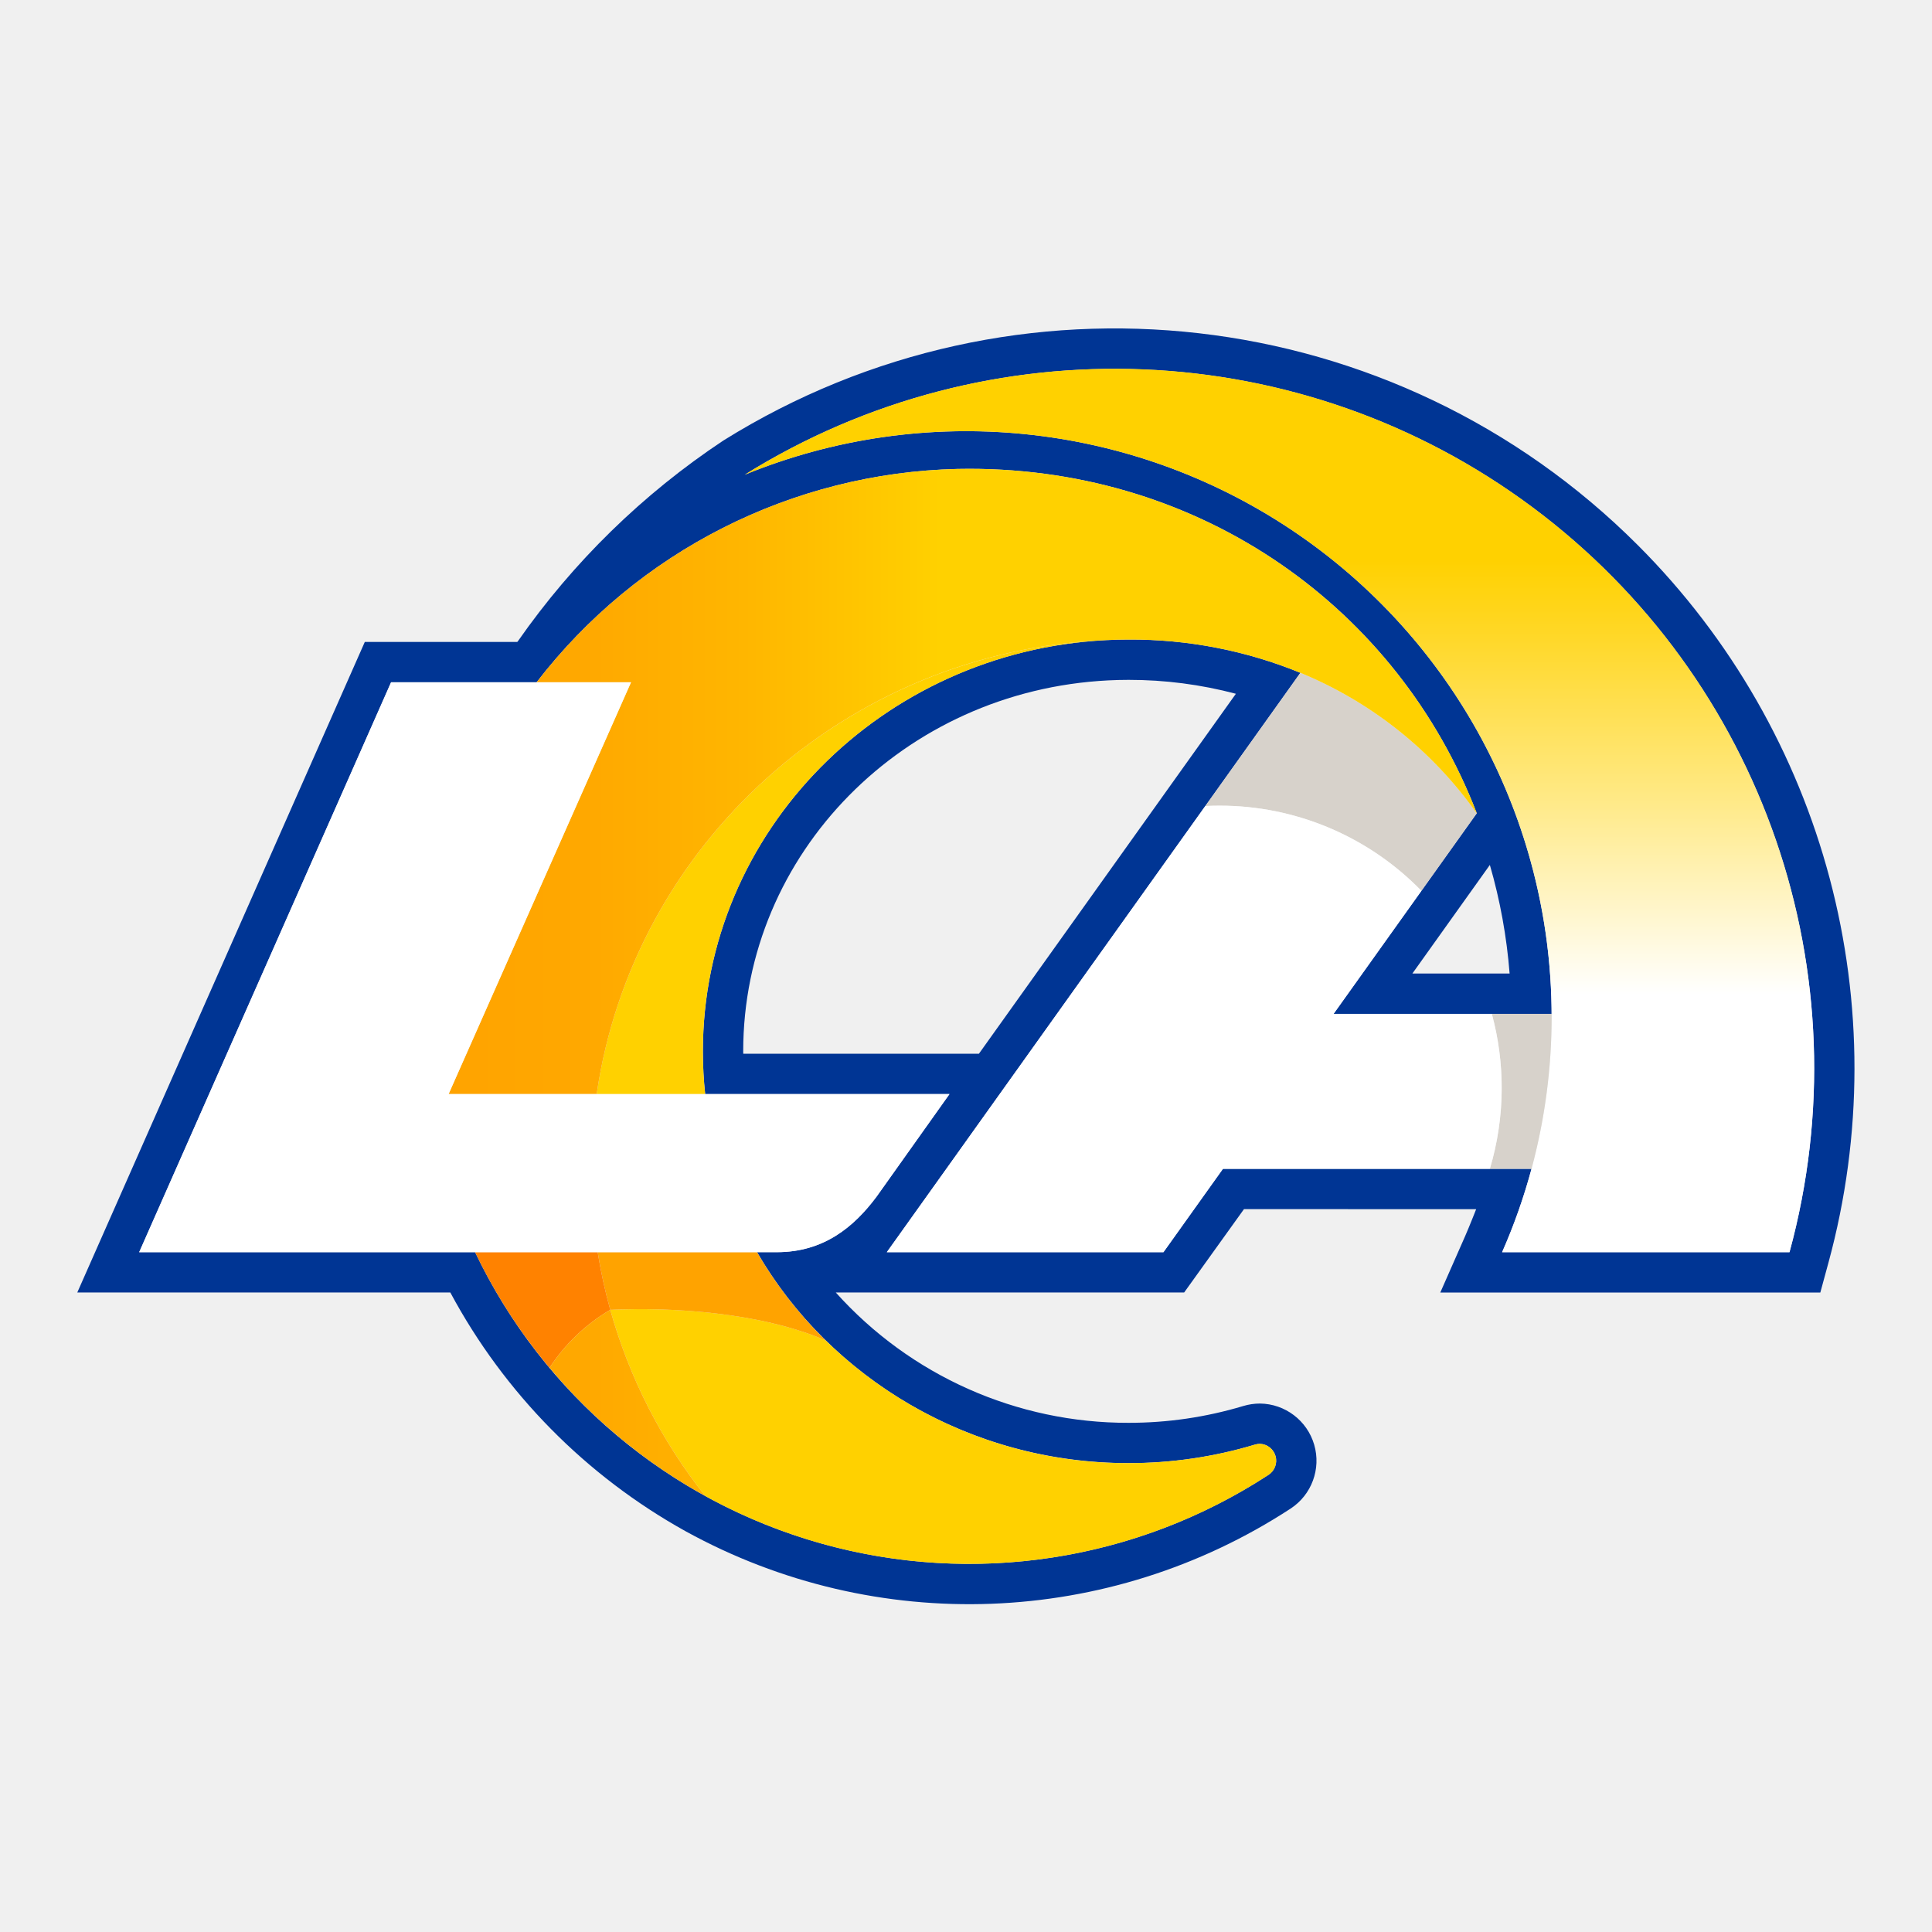
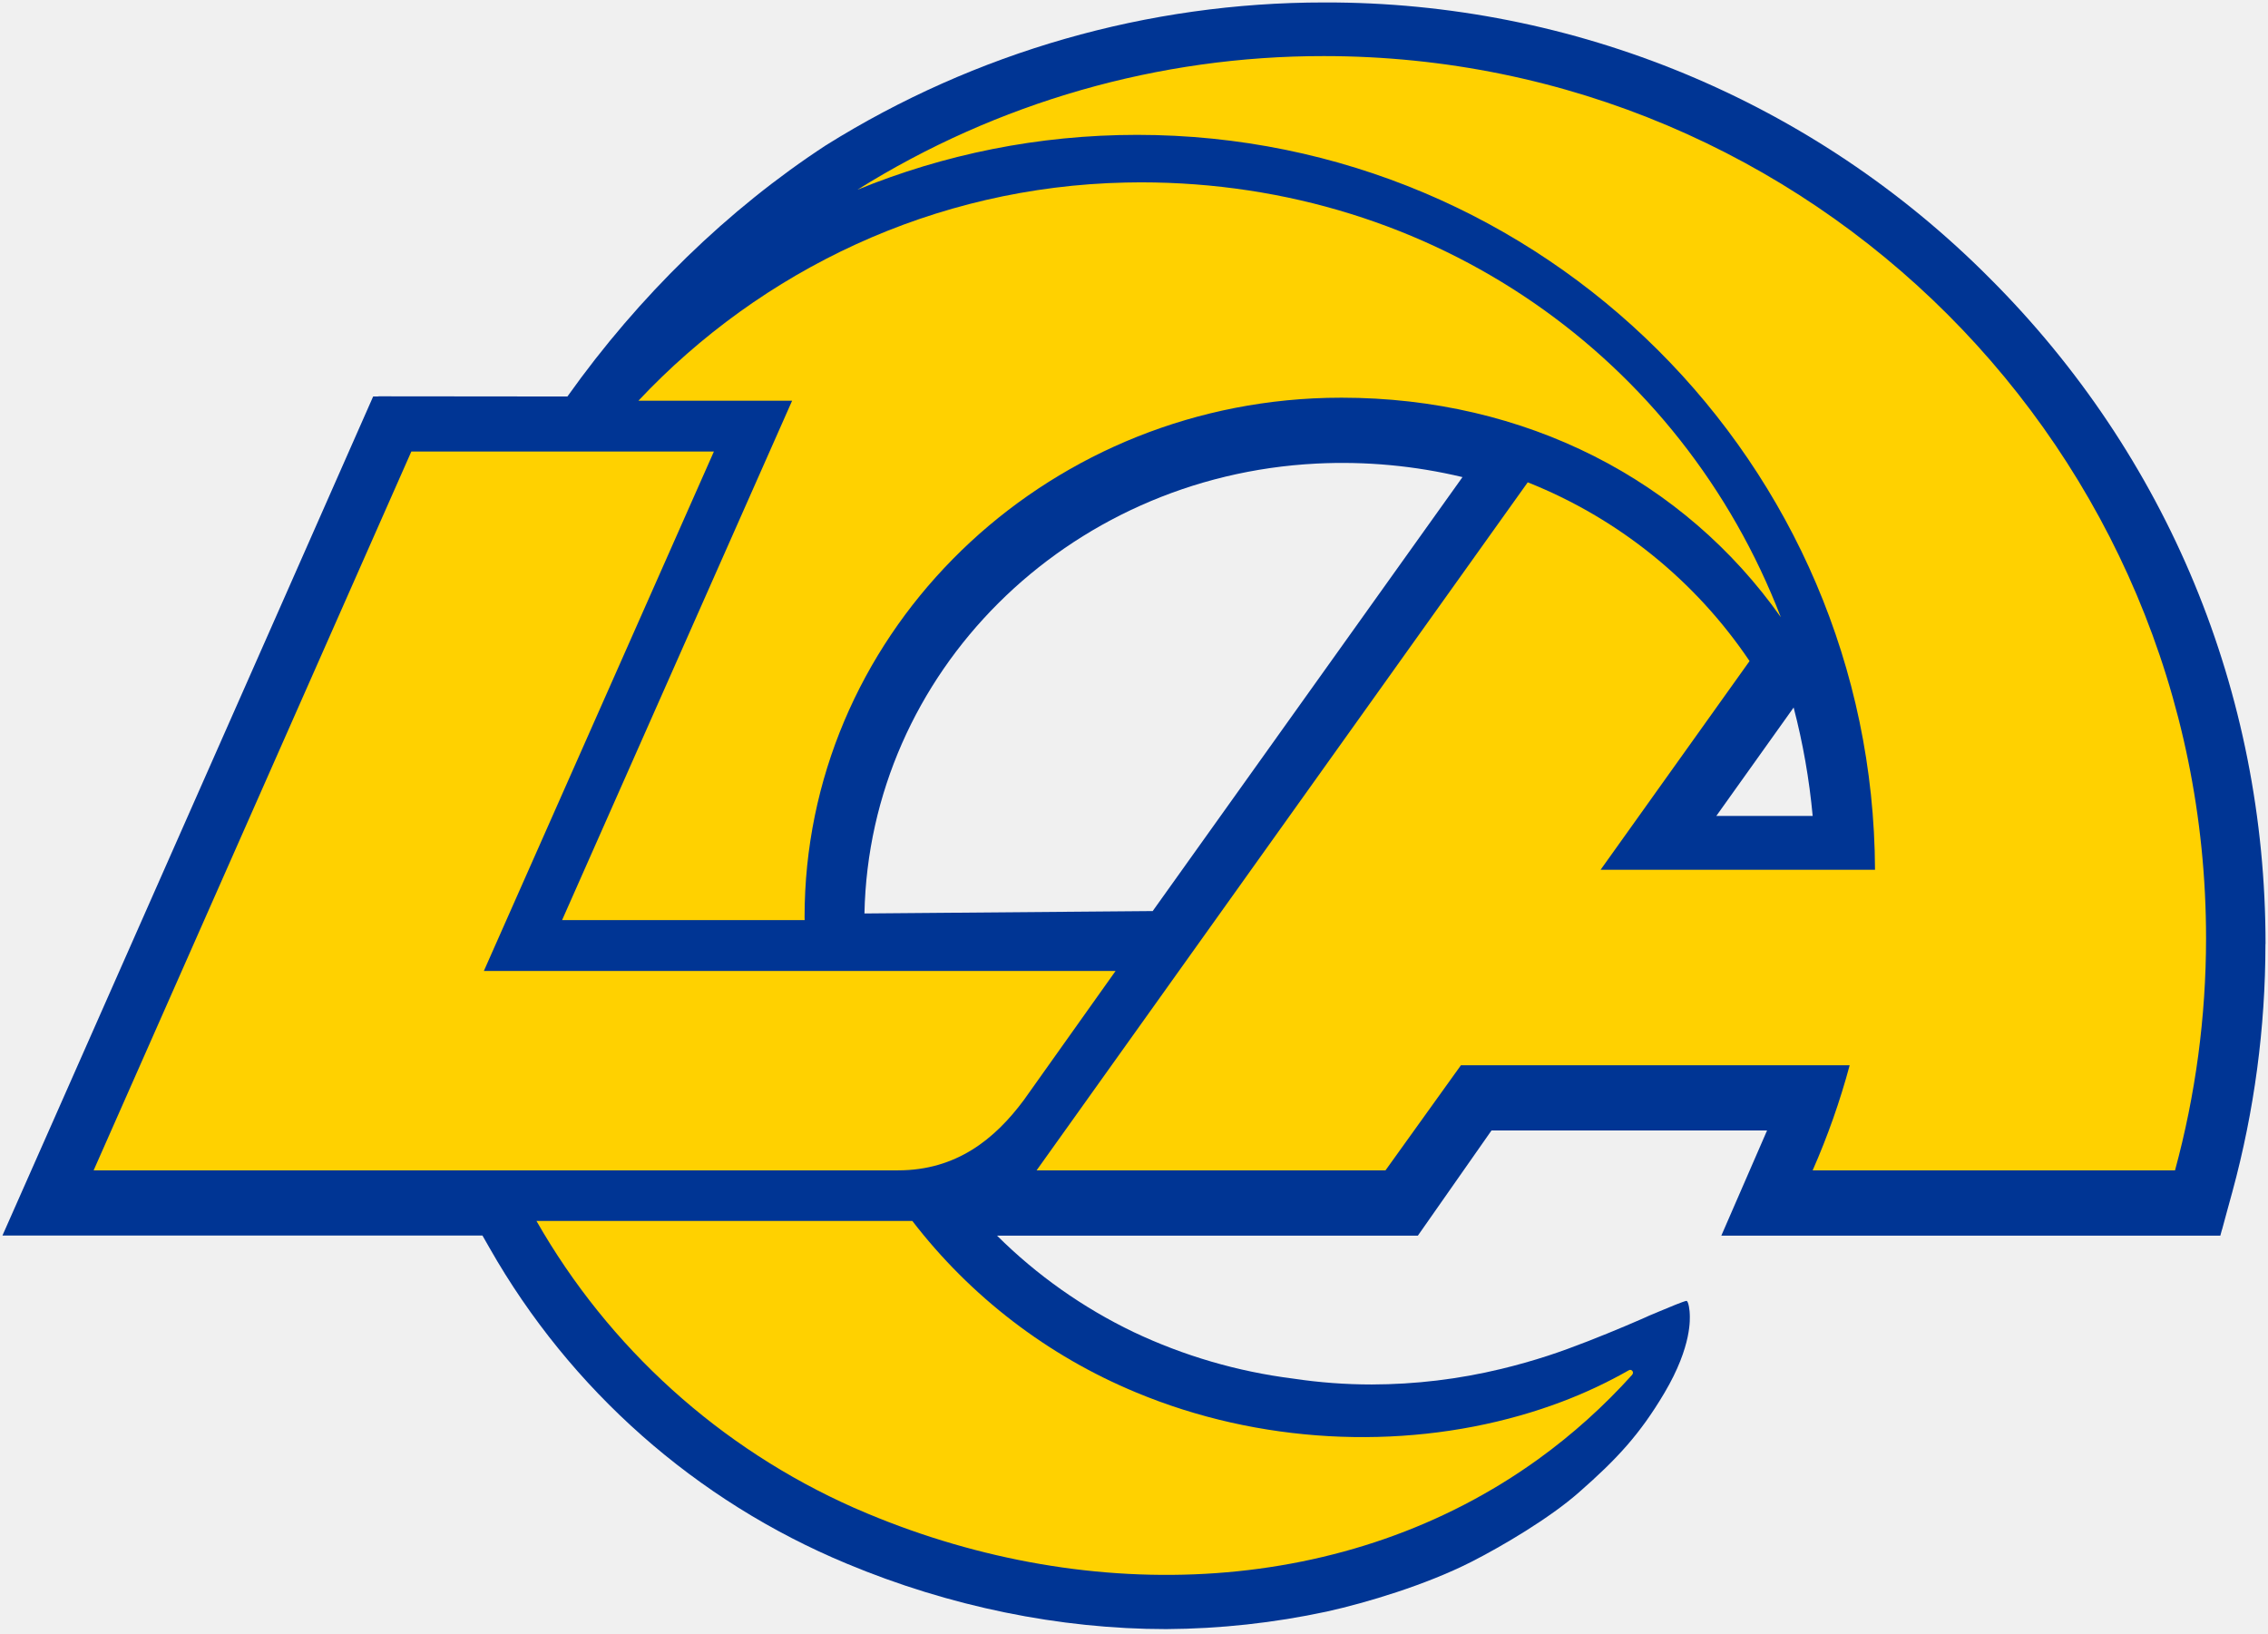
- <svg xmlns="http://www.w3.org/2000/svg" width="500" height="500" viewBox="0 0 500 500">
-   <defs>
-     <linearGradient id="primaryroyalbluekeyline-a" x1="49.997%" x2="49.997%" y1="-.001%" y2="100%">
-       <stop offset="21.7%" stop-color="#FFD100" />
-       <stop offset="29.6%" stop-color="#FFD724" />
-       <stop offset="47.4%" stop-color="#FFE87F" />
-       <stop offset="70.7%" stop-color="#FFF" />
-     </linearGradient>
-     <linearGradient id="primaryroyalbluekeyline-b" x1="0%" x2="100%" y1="50%" y2="50%">
-       <stop offset="0%" stop-color="#FFA300" />
-       <stop offset="13.4%" stop-color="#FFA800" />
-       <stop offset="28.9%" stop-color="#FFB600" />
-       <stop offset="45.3%" stop-color="#FFCD00" />
-       <stop offset="47.8%" stop-color="#FFD100" />
-     </linearGradient>
-   </defs>
-   <g fill="none" fill-rule="evenodd">
-     <polygon points="0 0 500 0 500 500 0 500" />
-     <g transform="translate(20 84.996)">
-       <path fill="#003594" fill-rule="nonzero" d="M403.853,56.08 C340.883,-6.911 242.782,-18.134 167.213,29.007 L167.213,29.007 C146.38,42.828 128.337,60.451 114.029,80.953 C113.979,81.013 113.927,81.072 113.875,81.132 L74.414,81.132 L1.04591891e-13,249.501 L96.542,249.501 C110.503,275.526 131.657,296.984 157.48,311.316 C206.737,338.424 266.93,336.158 314.011,305.425 C319.459,301.858 321.936,295.15 320.114,288.898 C318.291,282.646 312.597,278.32 306.086,278.239 C304.613,278.241 303.149,278.458 301.739,278.885 C292.116,281.775 282.122,283.238 272.075,283.228 C243.165,283.297 215.6,271.027 196.303,249.501 L286.456,249.501 L301.939,227.928 L362.033,227.934 C362.033,227.934 360.203,232.584 359.199,234.86 L352.747,249.507 L451.1,249.507 L453.194,241.811 C471.259,175.532 452.43,104.654 403.853,56.08 Z M443.122,239.069 L368.748,239.069 C371.83,232.08 374.376,224.867 376.363,217.491 L296.501,217.491 L281.1,239.069 L209.509,239.069 L316.544,89.126 L316.531,89.121 C302.424,83.356 287.318,80.432 272.078,80.517 C270.133,80.517 268.201,80.566 266.282,80.665 C208.216,83.591 161.909,130.207 161.909,187.087 C161.908,190.782 162.105,194.475 162.497,198.149 L225.726,198.149 L206.898,224.641 C200.957,232.63 193.081,239.062 181.076,239.062 L175.922,239.062 C194.799,271.614 230.829,293.655 272.082,293.655 C283.149,293.666 294.158,292.054 304.756,288.87 C305.188,288.737 305.636,288.668 306.088,288.665 C307.985,288.743 309.614,290.038 310.119,291.867 C310.624,293.697 309.889,295.644 308.301,296.684 C274.087,319.02 231.897,325.501 192.556,314.463 C153.215,303.425 120.554,275.943 102.953,239.069 L16.022,239.069 L81.211,91.574 L118.878,91.574 C144.976,57.663 185.008,37.371 227.787,36.365 C228.811,36.344 229.846,36.333 230.87,36.333 C291.155,36.333 341.719,72.405 362.191,125.471 L325.125,177.401 L381.562,177.401 C381.332,127.051 356.102,80.106 314.239,52.131 C272.375,24.156 219.348,18.807 172.741,37.859 C235.937,-1.532 316.809,1.8 376.549,46.257 C436.29,90.714 462.706,167.223 443.122,239.069 Z M233.341,187.713 L172.356,187.713 C172.356,187.508 172.341,187.298 172.341,187.089 C172.341,135.925 213.833,93.755 266.811,91.087 C268.575,90.997 270.346,90.952 272.074,90.952 C281.448,90.942 290.784,92.151 299.846,94.55 L233.341,187.713 Z M365.575,138.849 C368.23,148.018 369.943,157.435 370.686,166.953 L345.522,166.953 L365.575,138.849 Z" />
-       <path fill="url(#primaryroyalbluekeyline-a)" fill-rule="nonzero" d="M172.741,37.859 C229.892,14.497 295.502,28.153 338.584,72.379 C381.666,116.605 393.599,182.55 368.748,239.069 L443.122,239.069 C462.725,167.219 436.314,90.696 376.566,46.234 C316.819,1.772 235.935,-1.552 172.741,37.859" />
-       <path fill="#D7D2CB" fill-rule="nonzero" d="M362.175,125.491 L347.859,145.553 C334.133,131.442 315.279,123.49 295.593,123.51 C294.364,123.51 293.145,123.541 291.936,123.603 L316.543,89.126 C334.894,96.675 350.721,109.287 362.175,125.491 Z M376.363,217.492 C379.824,204.626 381.572,191.359 381.562,178.035 C381.562,177.822 381.562,177.608 381.562,177.393 L366.086,177.393 C369.652,190.546 369.475,204.434 365.574,217.491 L376.363,217.492 Z" />
-       <path fill="#FFD100" fill-rule="nonzero" d="M308.296,296.693 C264.448,325.31 208.395,327.42 162.52,302.179 L162.52,302.179 C151.199,287.909 142.841,271.522 137.938,253.979 C153.78,253.242 176.723,254.611 193.681,261.9 C214.64,282.355 242.793,293.762 272.079,293.664 C283.146,293.675 294.154,292.063 304.753,288.879 C305.185,288.746 305.633,288.677 306.085,288.674 C307.981,288.753 309.609,290.048 310.114,291.877 C310.618,293.707 309.884,295.653 308.296,296.693 Z M162.491,198.158 C162.098,194.484 161.901,190.791 161.901,187.096 C161.901,130.211 208.213,83.595 266.28,80.674 C198.959,83.413 143.828,133.589 134.419,198.164 L162.491,198.158 Z" />
-       <path fill="#FFA300" fill-rule="nonzero" d="M175.914,239.069 L134.681,239.069 C135.482,244.097 136.568,249.076 137.933,253.981 L137.933,253.981 C153.776,253.244 176.718,254.613 193.677,261.902 C186.756,255.125 180.781,247.445 175.914,239.069 Z" />
-       <path fill="#FF8200" fill-rule="nonzero" d="M102.953,239.069 C108.094,249.816 114.569,259.872 122.224,269.001 C126.223,262.842 131.601,257.699 137.933,253.981 C136.568,249.076 135.482,244.097 134.681,239.069 L102.953,239.069 Z" />
-       <path fill="url(#primaryroyalbluekeyline-b)" fill-rule="nonzero" d="M316.531,89.121 C302.424,83.356 287.318,80.432 272.078,80.517 C270.133,80.517 268.201,80.566 266.282,80.665 C198.963,83.404 143.831,133.58 134.422,198.155 L96.091,198.155 L143.306,91.574 L118.878,91.574 C144.976,57.663 185.008,37.371 227.787,36.365 C228.811,36.344 229.846,36.333 230.87,36.333 C291.155,36.333 341.72,72.405 362.192,125.471 L362.176,125.494 C350.72,109.285 334.889,96.669 316.531,89.121 Z M137.933,253.978 L137.933,253.978 C131.601,257.696 126.223,262.839 122.224,268.998 C133.496,282.447 147.157,293.696 162.518,302.178 C151.197,287.908 142.839,271.521 137.935,253.978 L137.933,253.978 Z" />
-       <path fill="#FFF" fill-rule="nonzero" d="M368.635,196.547 C368.635,203.64 367.605,210.696 365.575,217.492 L296.501,217.492 L281.1,239.069 L209.509,239.069 L291.936,123.601 C293.148,123.541 294.367,123.51 295.593,123.508 C315.279,123.488 334.133,131.439 347.859,145.551 L325.125,177.397 L366.084,177.397 C367.777,183.64 368.635,190.079 368.635,196.547 L368.635,196.547 Z M81.211,91.574 L16.022,239.069 L181.069,239.069 C193.074,239.069 200.954,232.641 206.89,224.647 L225.719,198.156 L96.091,198.156 L143.306,91.574 L81.211,91.574 Z" />
-     </g>
-   </g>
+ <svg xmlns="http://www.w3.org/2000/svg" fill="none" viewBox="19.5 84.5 461 332">
+   <path fill="#003594" d="M480 276.37c0-51.12-19.9-99.18-56.05-135.31A190 190 0 0 0 288.64 85a191 191 0 0 0-101.25 29.02c-19.86 12.97-38.01 30.6-52.55 51.06h-6.81c-11 0-31.49-.03-31.49-.03q-.14 0-.29.03h-.9l-19.1 43.28-45.94 103.95L20 335.61h97.56l1.44 2.52a149.5 149.5 0 0 0 72.62 64.18c20.83 8.7 43.28 13.3 64.93 13.3a160 160 0 0 0 32.66-3.57c8.09-1.8 20.04-5.38 29.3-10.07 6.3-3.2 15.95-8.9 21.87-14.1 7.88-6.9 12.49-11.93 17.42-20.24 5.74-9.67 5.16-15.36 5.17-15.95s-.24-2.86-.71-2.78c-1.19.2-11.2 4.62-7.25 2.87s-10.77 4.99-20.83 8.26a126 126 0 0 1-9.54 2.7 113 113 0 0 1-26.3 3.16c-5.35 0-10.72-.4-16.03-1.2a107 107 0 0 1-32.43-9.47 102 102 0 0 1-27.72-19.58h85.54l14.97-21.38h56.01l-9.3 21.38h101.43l.31-1.14q.04-.07.06-.16l.94-3.47 1.14-4.16a192 192 0 0 0 6.72-50.33zm-226.2-6.7-58.59.49c1-48.87 41-88.87 91.87-91.44a105 105 0 0 1 29.69 2.75zm114.56-19.33 15.72-22.04a137 137 0 0 1 3.87 22.04z" />
+   <path fill="#ffd100" d="M381.48 209.95c-19.67-27.86-51.87-44.62-89.3-44.62q-2.9 0-5.75.14c-57.52 2.9-103.39 49.07-103.39 105.42l.02.62h-49.31l46.76-105.57h-31.24c24.98-26.56 60.1-43.51 99.04-44.34q1.53-.04 3.05-.04c59.76 0 109.87 35.78 130.12 88.4" />
+   <path fill="#ffd100" d="m246.26 281.84-18.65 26.24c-5.88 7.92-13.7 14.29-25.58 14.29H38.53l64.58-146.1h61.5l-46.76 105.58h128.4" />
+   <path fill="#ffd100" d="M467.91 275.22a180 180 0 0 1-6.31 47.16h-73.66a149 149 0 0 0 7.53-21.37h-79.02l-15.33 21.36H230.2l99.83-139.84a98 98 0 0 1 45.09 36.33l-30.28 42.42h55.78c-.34-82.54-67.36-149.37-150-149.37-20.12 0-39.3 3.98-56.83 11.15A178.4 178.4 0 0 1 288.6 95.9c99.03 0 179.31 80.28 179.31 179.31zm-116.65 88.7a121 121 0 0 1-19.02 17.1c-38.73 28-90.7 30.2-136.38 11.12l-2.8-1.2a139.2 139.2 0 0 1-64.52-58.29h76.4a111 111 0 0 0 45.45 34.84c25.03 10.45 53.46 11.72 78.04 4.72q4.31-1.22 8.44-2.78a96 96 0 0 0 13.71-6.43c.58-.33 1.13.42.68.9z" />
</svg>
